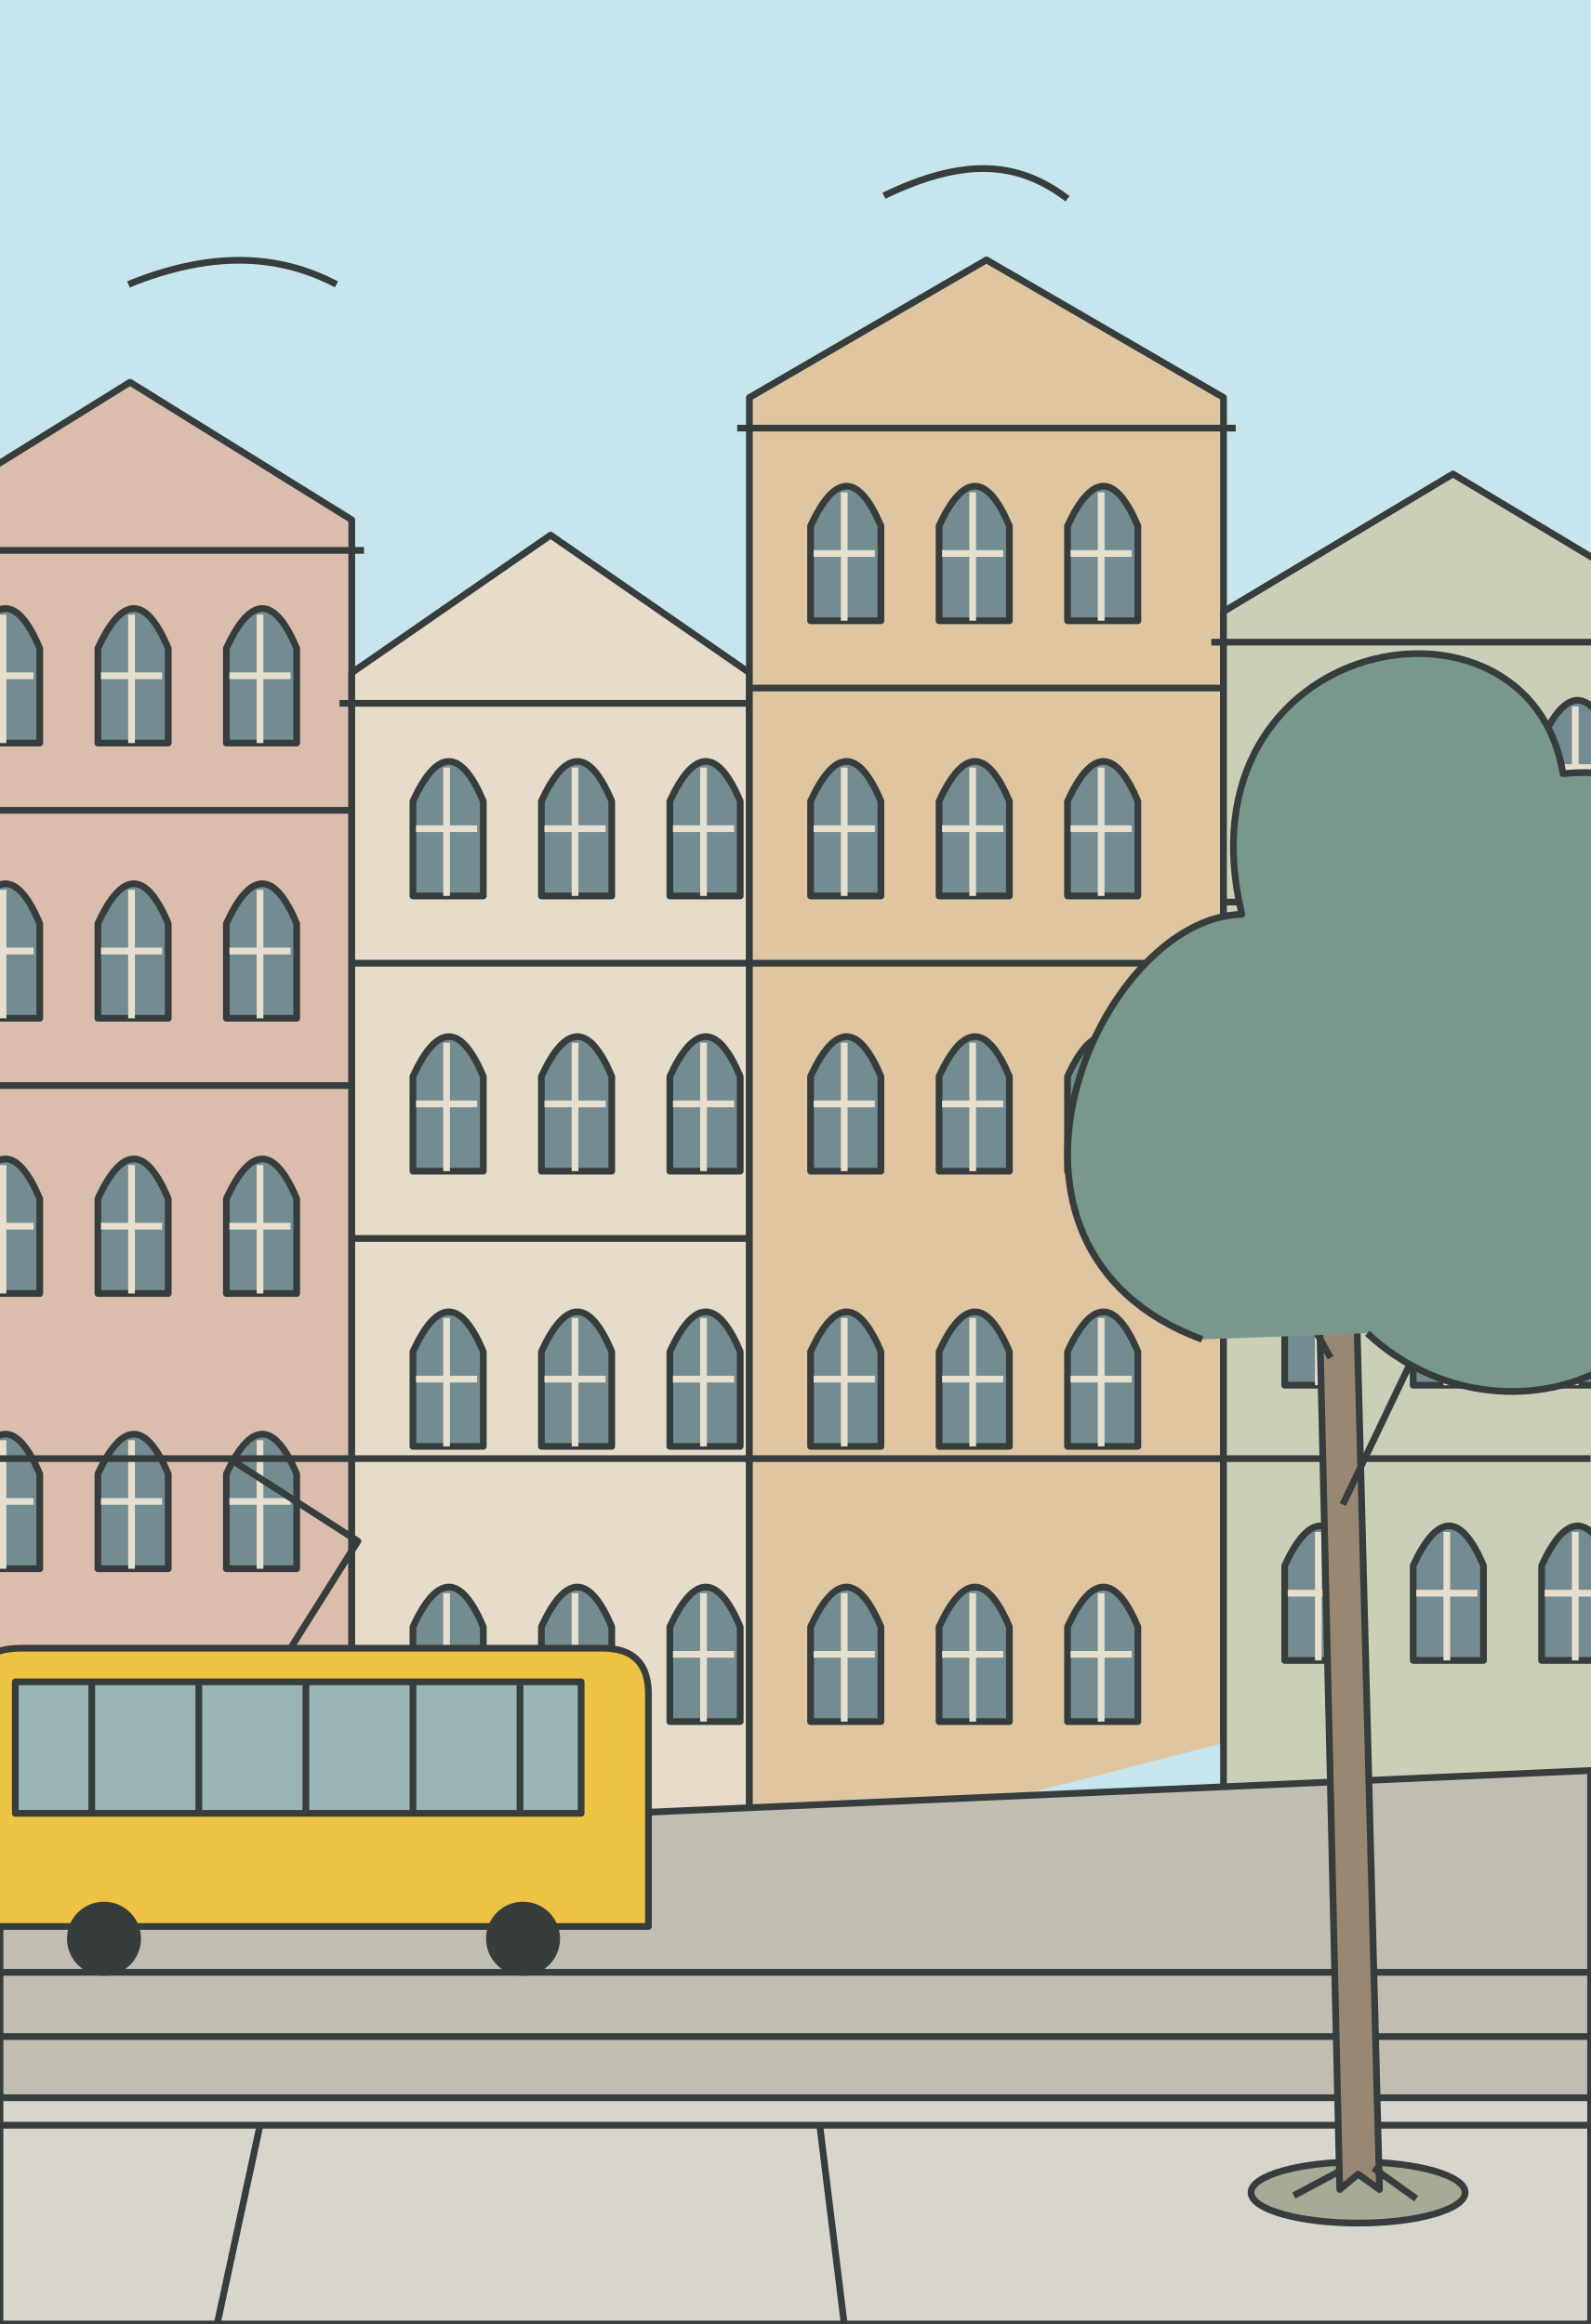
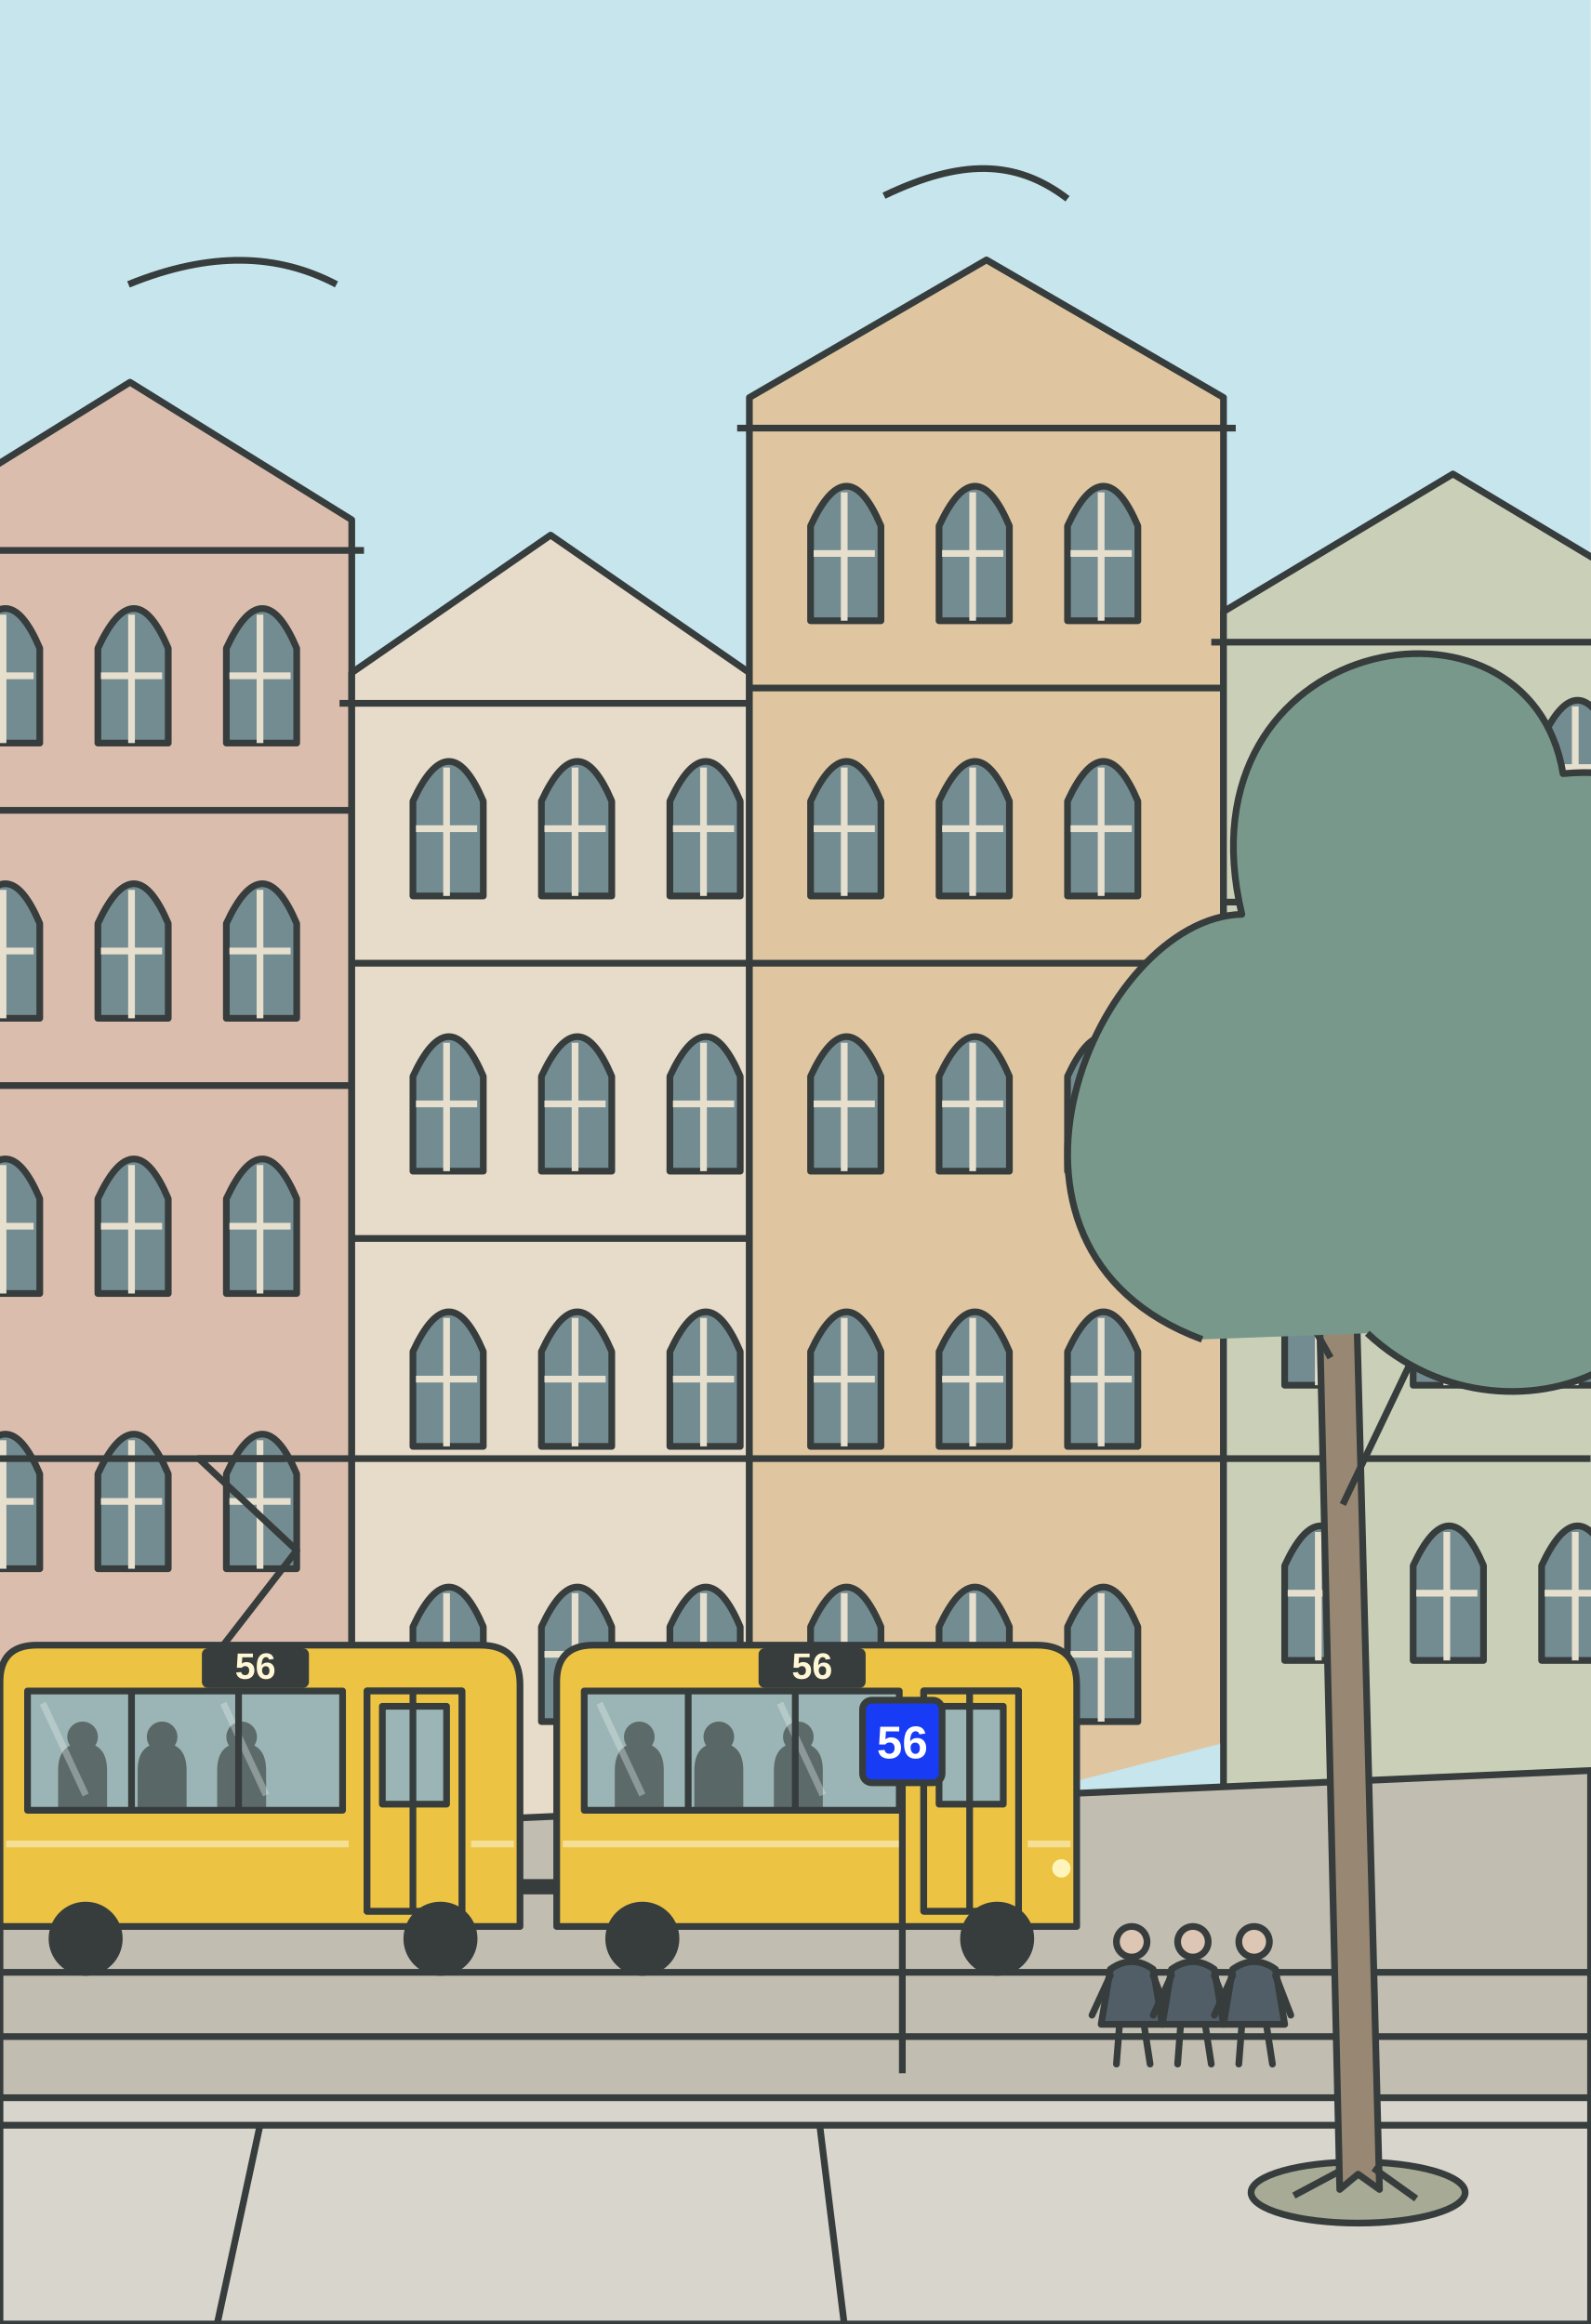
<svg xmlns="http://www.w3.org/2000/svg" viewBox="0 0 520 760">
-   <style>.tram{animation:tram-trip 22s ease-in-out infinite;transform-box:view-box;transform-origin:center}@keyframes tram-trip{0%,12%,100%{transform:translateX(0)}40%,58%{transform:translateX(260px)}}@media(prefers-reduced-motion:reduce){.tram{animation:none}}</style>
+   <style>
+ .tram{animation:tram-trip 30s cubic-bezier(.45,0,.2,1) infinite}
+ @keyframes tram-trip{0%,6%{transform:translateX(-410px)}26%,55%{transform:translateX(30px)}82%,100%{transform:translateX(560px)}}
+ .tram-door{transform-box:fill-box;transform-origin:right;animation:door-trip 30s infinite}
+ @keyframes door-trip{0%,27%,51%,100%{transform:scaleX(1)}31%,47%{transform:scaleX(.12)}}
+ .boarder{animation:boarding 30s infinite}.boarder.two{animation-name:boarding-two}.boarder.three{animation-name:boarding-three}
+ @keyframes boarding{0%,32%{opacity:1;transform:translate(0,0)}40%,88%{opacity:0;transform:translate(-22px,-35px)}89%,100%{opacity:1;transform:translate(0,0)}}
+ @keyframes boarding-two{0%,37%{opacity:1;transform:translate(0,0)}45%,90%{opacity:0;transform:translate(-42px,-35px)}91%,100%{opacity:1;transform:translate(0,0)}}
+ @keyframes boarding-three{0%,41%{opacity:1;transform:translate(0,0)}49%,92%{opacity:0;transform:translate(-62px,-35px)}93%,100%{opacity:1;transform:translate(0,0)}}
+ .new-rider{animation:rider-trip 30s infinite}
+ @keyframes rider-trip{0%,38%,99%,100%{opacity:0}48%,95%{opacity:.65}}
+ @media(prefers-reduced-motion:reduce){.tram{animation:none;transform:translateX(30px)}.boarder,.tram-door,.new-rider{animation:none}}
+ </style>
+   <defs>
+     <g id="passenger" fill="#363d3c" stroke="none">
+       <circle cy="-24" r="5" />
+       <path d="M-8-1v-12q0-9 8-9t8 9V-1Z" />
+     </g>
+     <g id="waiting-person" stroke-linecap="round">
+       <circle cy="-40" r="5" fill="#ddc7b4" />
+       <path d="M-7-31q7-5 14 0l3 18h-20Z" fill="#515e68" />
+       <path d="M-4-13-5 0m9-13L6 0M-7-29l-6 13m20-13 5 13" fill="none" />
+     </g>
+   </defs>
  <rect width="520" height="760" fill="#c6e5ed" />
  <g stroke="#363d3c" stroke-width="2.2" stroke-linejoin="round">
    <path d="M-30 610V170l72.5 -45 72.5 45v440" fill="#dbbdae" />
    <path d="M-34 180h153M-30 265h145M-30 355h145" fill="none" />
    <path d="M-10 243v-31q12-26 23 0v31Z" fill="#738c92" />
    <path d="M1 201v42m-10-22h20" stroke="#e7dfce" />
    <path d="M32 243v-31q12-26 23 0v31Z" fill="#738c92" />
    <path d="M43 201v42m-10-22h20" stroke="#e7dfce" />
    <path d="M74 243v-31q12-26 23 0v31Z" fill="#738c92" />
    <path d="M85 201v42m-10-22h20" stroke="#e7dfce" />
    <path d="M-10 333v-31q12-26 23 0v31Z" fill="#738c92" />
    <path d="M1 291v42m-10-22h20" stroke="#e7dfce" />
    <path d="M32 333v-31q12-26 23 0v31Z" fill="#738c92" />
    <path d="M43 291v42m-10-22h20" stroke="#e7dfce" />
    <path d="M74 333v-31q12-26 23 0v31Z" fill="#738c92" />
    <path d="M85 291v42m-10-22h20" stroke="#e7dfce" />
    <path d="M-10 423v-31q12-26 23 0v31Z" fill="#738c92" />
    <path d="M1 381v42m-10-22h20" stroke="#e7dfce" />
    <path d="M32 423v-31q12-26 23 0v31Z" fill="#738c92" />
    <path d="M43 381v42m-10-22h20" stroke="#e7dfce" />
    <path d="M74 423v-31q12-26 23 0v31Z" fill="#738c92" />
    <path d="M85 381v42m-10-22h20" stroke="#e7dfce" />
    <path d="M-10 513v-31q12-26 23 0v31Z" fill="#738c92" />
    <path d="M1 471v42m-10-22h20" stroke="#e7dfce" />
    <path d="M32 513v-31q12-26 23 0v31Z" fill="#738c92" />
    <path d="M43 471v42m-10-22h20" stroke="#e7dfce" />
    <path d="M74 513v-31q12-26 23 0v31Z" fill="#738c92" />
    <path d="M85 471v42m-10-22h20" stroke="#e7dfce" />
    <path d="M115 610V220l65.0 -45 65.0 45v440" fill="#e7dcca" />
    <path d="M111 230h138M115 315h130M115 405h130" fill="none" />
    <path d="M135 293v-31q12-26 23 0v31Z" fill="#738c92" />
    <path d="M146 251v42m-10-22h20" stroke="#e7dfce" />
    <path d="M177 293v-31q12-26 23 0v31Z" fill="#738c92" />
    <path d="M188 251v42m-10-22h20" stroke="#e7dfce" />
    <path d="M219 293v-31q12-26 23 0v31Z" fill="#738c92" />
    <path d="M230 251v42m-10-22h20" stroke="#e7dfce" />
    <path d="M135 383v-31q12-26 23 0v31Z" fill="#738c92" />
    <path d="M146 341v42m-10-22h20" stroke="#e7dfce" />
    <path d="M177 383v-31q12-26 23 0v31Z" fill="#738c92" />
    <path d="M188 341v42m-10-22h20" stroke="#e7dfce" />
    <path d="M219 383v-31q12-26 23 0v31Z" fill="#738c92" />
    <path d="M230 341v42m-10-22h20" stroke="#e7dfce" />
    <path d="M135 473v-31q12-26 23 0v31Z" fill="#738c92" />
    <path d="M146 431v42m-10-22h20" stroke="#e7dfce" />
    <path d="M177 473v-31q12-26 23 0v31Z" fill="#738c92" />
    <path d="M188 431v42m-10-22h20" stroke="#e7dfce" />
    <path d="M219 473v-31q12-26 23 0v31Z" fill="#738c92" />
    <path d="M230 431v42m-10-22h20" stroke="#e7dfce" />
    <path d="M135 563v-31q12-26 23 0v31Z" fill="#738c92" />
    <path d="M146 521v42m-10-22h20" stroke="#e7dfce" />
    <path d="M177 563v-31q12-26 23 0v31Z" fill="#738c92" />
    <path d="M188 521v42m-10-22h20" stroke="#e7dfce" />
    <path d="M219 563v-31q12-26 23 0v31Z" fill="#738c92" />
    <path d="M230 521v42m-10-22h20" stroke="#e7dfce" />
    <path d="M245 610V130l77.5 -45 77.5 45v440" fill="#dfc6a1" />
    <path d="M241 140h163M245 225h155M245 315h155" fill="none" />
    <path d="M265 203v-31q12-26 23 0v31Z" fill="#738c92" />
    <path d="M276 161v42m-10-22h20" stroke="#e7dfce" />
    <path d="M307 203v-31q12-26 23 0v31Z" fill="#738c92" />
    <path d="M318 161v42m-10-22h20" stroke="#e7dfce" />
    <path d="M349 203v-31q12-26 23 0v31Z" fill="#738c92" />
    <path d="M360 161v42m-10-22h20" stroke="#e7dfce" />
    <path d="M265 293v-31q12-26 23 0v31Z" fill="#738c92" />
    <path d="M276 251v42m-10-22h20" stroke="#e7dfce" />
    <path d="M307 293v-31q12-26 23 0v31Z" fill="#738c92" />
    <path d="M318 251v42m-10-22h20" stroke="#e7dfce" />
    <path d="M349 293v-31q12-26 23 0v31Z" fill="#738c92" />
    <path d="M360 251v42m-10-22h20" stroke="#e7dfce" />
    <path d="M265 383v-31q12-26 23 0v31Z" fill="#738c92" />
    <path d="M276 341v42m-10-22h20" stroke="#e7dfce" />
    <path d="M307 383v-31q12-26 23 0v31Z" fill="#738c92" />
    <path d="M318 341v42m-10-22h20" stroke="#e7dfce" />
    <path d="M349 383v-31q12-26 23 0v31Z" fill="#738c92" />
    <path d="M360 341v42m-10-22h20" stroke="#e7dfce" />
    <path d="M265 473v-31q12-26 23 0v31Z" fill="#738c92" />
    <path d="M276 431v42m-10-22h20" stroke="#e7dfce" />
    <path d="M307 473v-31q12-26 23 0v31Z" fill="#738c92" />
    <path d="M318 431v42m-10-22h20" stroke="#e7dfce" />
    <path d="M349 473v-31q12-26 23 0v31Z" fill="#738c92" />
    <path d="M360 431v42m-10-22h20" stroke="#e7dfce" />
    <path d="M265 563v-31q12-26 23 0v31Z" fill="#738c92" />
    <path d="M276 521v42m-10-22h20" stroke="#e7dfce" />
    <path d="M307 563v-31q12-26 23 0v31Z" fill="#738c92" />
    <path d="M318 521v42m-10-22h20" stroke="#e7dfce" />
    <path d="M349 563v-31q12-26 23 0v31Z" fill="#738c92" />
    <path d="M360 521v42m-10-22h20" stroke="#e7dfce" />
    <path d="M400 610V200l75.0 -45 75.0 45v440" fill="#cad0b8" />
    <path d="M396 210h158M400 295h150M400 385h150" fill="none" />
    <path d="M420 273v-31q12-26 23 0v31Z" fill="#738c92" />
    <path d="M431 231v42m-10-22h20" stroke="#e7dfce" />
    <path d="M462 273v-31q12-26 23 0v31Z" fill="#738c92" />
    <path d="M473 231v42m-10-22h20" stroke="#e7dfce" />
    <path d="M504 273v-31q12-26 23 0v31Z" fill="#738c92" />
    <path d="M515 231v42m-10-22h20" stroke="#e7dfce" />
    <path d="M420 363v-31q12-26 23 0v31Z" fill="#738c92" />
    <path d="M431 321v42m-10-22h20" stroke="#e7dfce" />
    <path d="M462 363v-31q12-26 23 0v31Z" fill="#738c92" />
    <path d="M473 321v42m-10-22h20" stroke="#e7dfce" />
    <path d="M504 363v-31q12-26 23 0v31Z" fill="#738c92" />
    <path d="M515 321v42m-10-22h20" stroke="#e7dfce" />
    <path d="M420 453v-31q12-26 23 0v31Z" fill="#738c92" />
    <path d="M431 411v42m-10-22h20" stroke="#e7dfce" />
    <path d="M462 453v-31q12-26 23 0v31Z" fill="#738c92" />
    <path d="M473 411v42m-10-22h20" stroke="#e7dfce" />
    <path d="M504 453v-31q12-26 23 0v31Z" fill="#738c92" />
    <path d="M515 411v42m-10-22h20" stroke="#e7dfce" />
    <path d="M420 543v-31q12-26 23 0v31Z" fill="#738c92" />
    <path d="M431 501v42m-10-22h20" stroke="#e7dfce" />
    <path d="M462 543v-31q12-26 23 0v31Z" fill="#738c92" />
    <path d="M473 501v42m-10-22h20" stroke="#e7dfce" />
    <path d="M504 543v-31q12-26 23 0v31Z" fill="#738c92" />
    <path d="M515 501v42m-10-22h20" stroke="#e7dfce" />
    <path d="M0 602 520 579v181H0Z" fill="#c1bdb1" />
    <path d="M0 645H520M0 666H520" fill="none" />
    <path d="M0 477H520" fill="none" />
    <g class="tram">
-       <path d="M-10 630v-75q0-16 17-16h190q15 0 15 15v76Z" fill="#edc344" />
-       <path d="M5 550h185v43H5Z" fill="#9bb4b5" />
-       <path d="M30 550v43m35-43v43m35-43v43m35-43v43m35-43v43M95 539l22-35-42-27" fill="none" />
-       <circle cx="34" cy="634" r="11" fill="#363d3c" />
-       <circle cx="171" cy="634" r="11" fill="#363d3c" />
+       <path d="M168 617h16" stroke-width="5" />
+       <path d="M73 538l24-31-32-30h28" fill="none" />
+       <g transform="translate(0 0)">
+         <path d="M0 630v-80q0-12 12-12h145q13 0 13 13v79Z" fill="#edc344" />
+         <path d="M9 553h103v39H9Z" fill="#9bb4b5" />
+         <g opacity=".62">
+           <use href="#passenger" transform="translate(27 592)" />
+           <use href="#passenger" transform="translate(79 592)" />
+         </g>
+         <g class="new-rider" opacity=".65">
+           <use href="#passenger" transform="translate(53 592)" />
+         </g>
+         <path d="m14 557 14 30m45-30 14 30" stroke="#e5f1ef" opacity=".35" />
+         <path d="M43 553v39m35-39v39" fill="none" />
+         <path d="M120 553h31v72h-31Z" fill="#363d3c" />
+         <g class="tram-door">
+           <path d="M120 553h31v72h-31Z" fill="#edc344" />
+           <path d="M125 558h21v32h-21Z" fill="#9bb4b5" />
+           <path d="M135 553v72" fill="none" />
+         </g>
+         <path d="M2 603h112m40 0h14" stroke="#f5df95" />
+         <circle cx="28" cy="634" r="11" fill="#363d3c" />
+         <circle cx="144" cy="634" r="11" fill="#363d3c" />
+         <rect x="66" y="539" width="35" height="13" rx="2" fill="#363d3c" stroke="none" />
+         <text x="83.5" y="549" text-anchor="middle" font-family="Arial,sans-serif" font-weight="700" font-size="12" fill="#fff7d5" stroke="none">56</text>
+       </g>
+       <g transform="translate(182 0)">
+         <path d="M0 630v-80q0-12 12-12h145q13 0 13 13v79Z" fill="#edc344" />
+         <path d="M9 553h103v39H9Z" fill="#9bb4b5" />
+         <g opacity=".62">
+           <use href="#passenger" transform="translate(27 592)" />
+           <use href="#passenger" transform="translate(79 592)" />
+         </g>
+         <g class="new-rider" opacity=".65">
+           <use href="#passenger" transform="translate(53 592)" />
+         </g>
+         <path d="m14 557 14 30m45-30 14 30" stroke="#e5f1ef" opacity=".35" />
+         <path d="M43 553v39m35-39v39" fill="none" />
+         <path d="M120 553h31v72h-31Z" fill="#363d3c" />
+         <g class="tram-door">
+           <path d="M120 553h31v72h-31Z" fill="#edc344" />
+           <path d="M125 558h21v32h-21Z" fill="#9bb4b5" />
+           <path d="M135 553v72" fill="none" />
+         </g>
+         <path d="M2 603h112m40 0h14" stroke="#f5df95" />
+         <circle cx="28" cy="634" r="11" fill="#363d3c" />
+         <circle cx="144" cy="634" r="11" fill="#363d3c" />
+         <rect x="66" y="539" width="35" height="13" rx="2" fill="#363d3c" stroke="none" />
+         <text x="83.5" y="549" text-anchor="middle" font-family="Arial,sans-serif" font-weight="700" font-size="12" fill="#fff7d5" stroke="none">56</text>
+       </g>
+       <circle cx="347" cy="611" r="3" fill="#fff4bb" stroke="none" />
+     </g>
+     <path d="M295 570v108" fill="none" />
+     <rect x="282" y="556" width="26" height="27" rx="3" fill="#183bf5" />
+     <text x="295" y="575" text-anchor="middle" fill="white" stroke="none" font-family="Arial,sans-serif" font-size="15" font-weight="700">56</text>
+     <g transform="translate(370 675)">
+       <g class="boarder">
+         <use href="#waiting-person" />
+       </g>
+     </g>
+     <g transform="translate(390 675)">
+       <g class="boarder two">
+         <use href="#waiting-person" />
+       </g>
+     </g>
+     <g transform="translate(410 675)">
+       <g class="boarder three">
+         <use href="#waiting-person" />
+       </g>
    </g>
    <path d="M0 686H520V760H0Z" fill="#d7d5cc" />
    <path d="M0 695H520M85 695l-14 65m197-65 8 65" fill="none" />
    <ellipse cx="444" cy="717" rx="35" ry="10" fill="#a7aa95" />
    <path d="m438 716-8-346h12l9 346-7-5Z" fill="#988873" />
    <path d="m435 444-50-89m54 137 43-90" fill="none" />
    <path d="m438 710-15 8m26-9 14 10" fill="none" />
    <path d="M393 438c-81-30-34-138 13-139-22-92 94-113 105-46 74-7 74 91 28 118 40 70-44 110-92 65" fill="#77988a" />
    <path d="M42 93c27-11 49-10 68 0m179-29c25-12 43-12 60 1" fill="none" />
  </g>
</svg>
